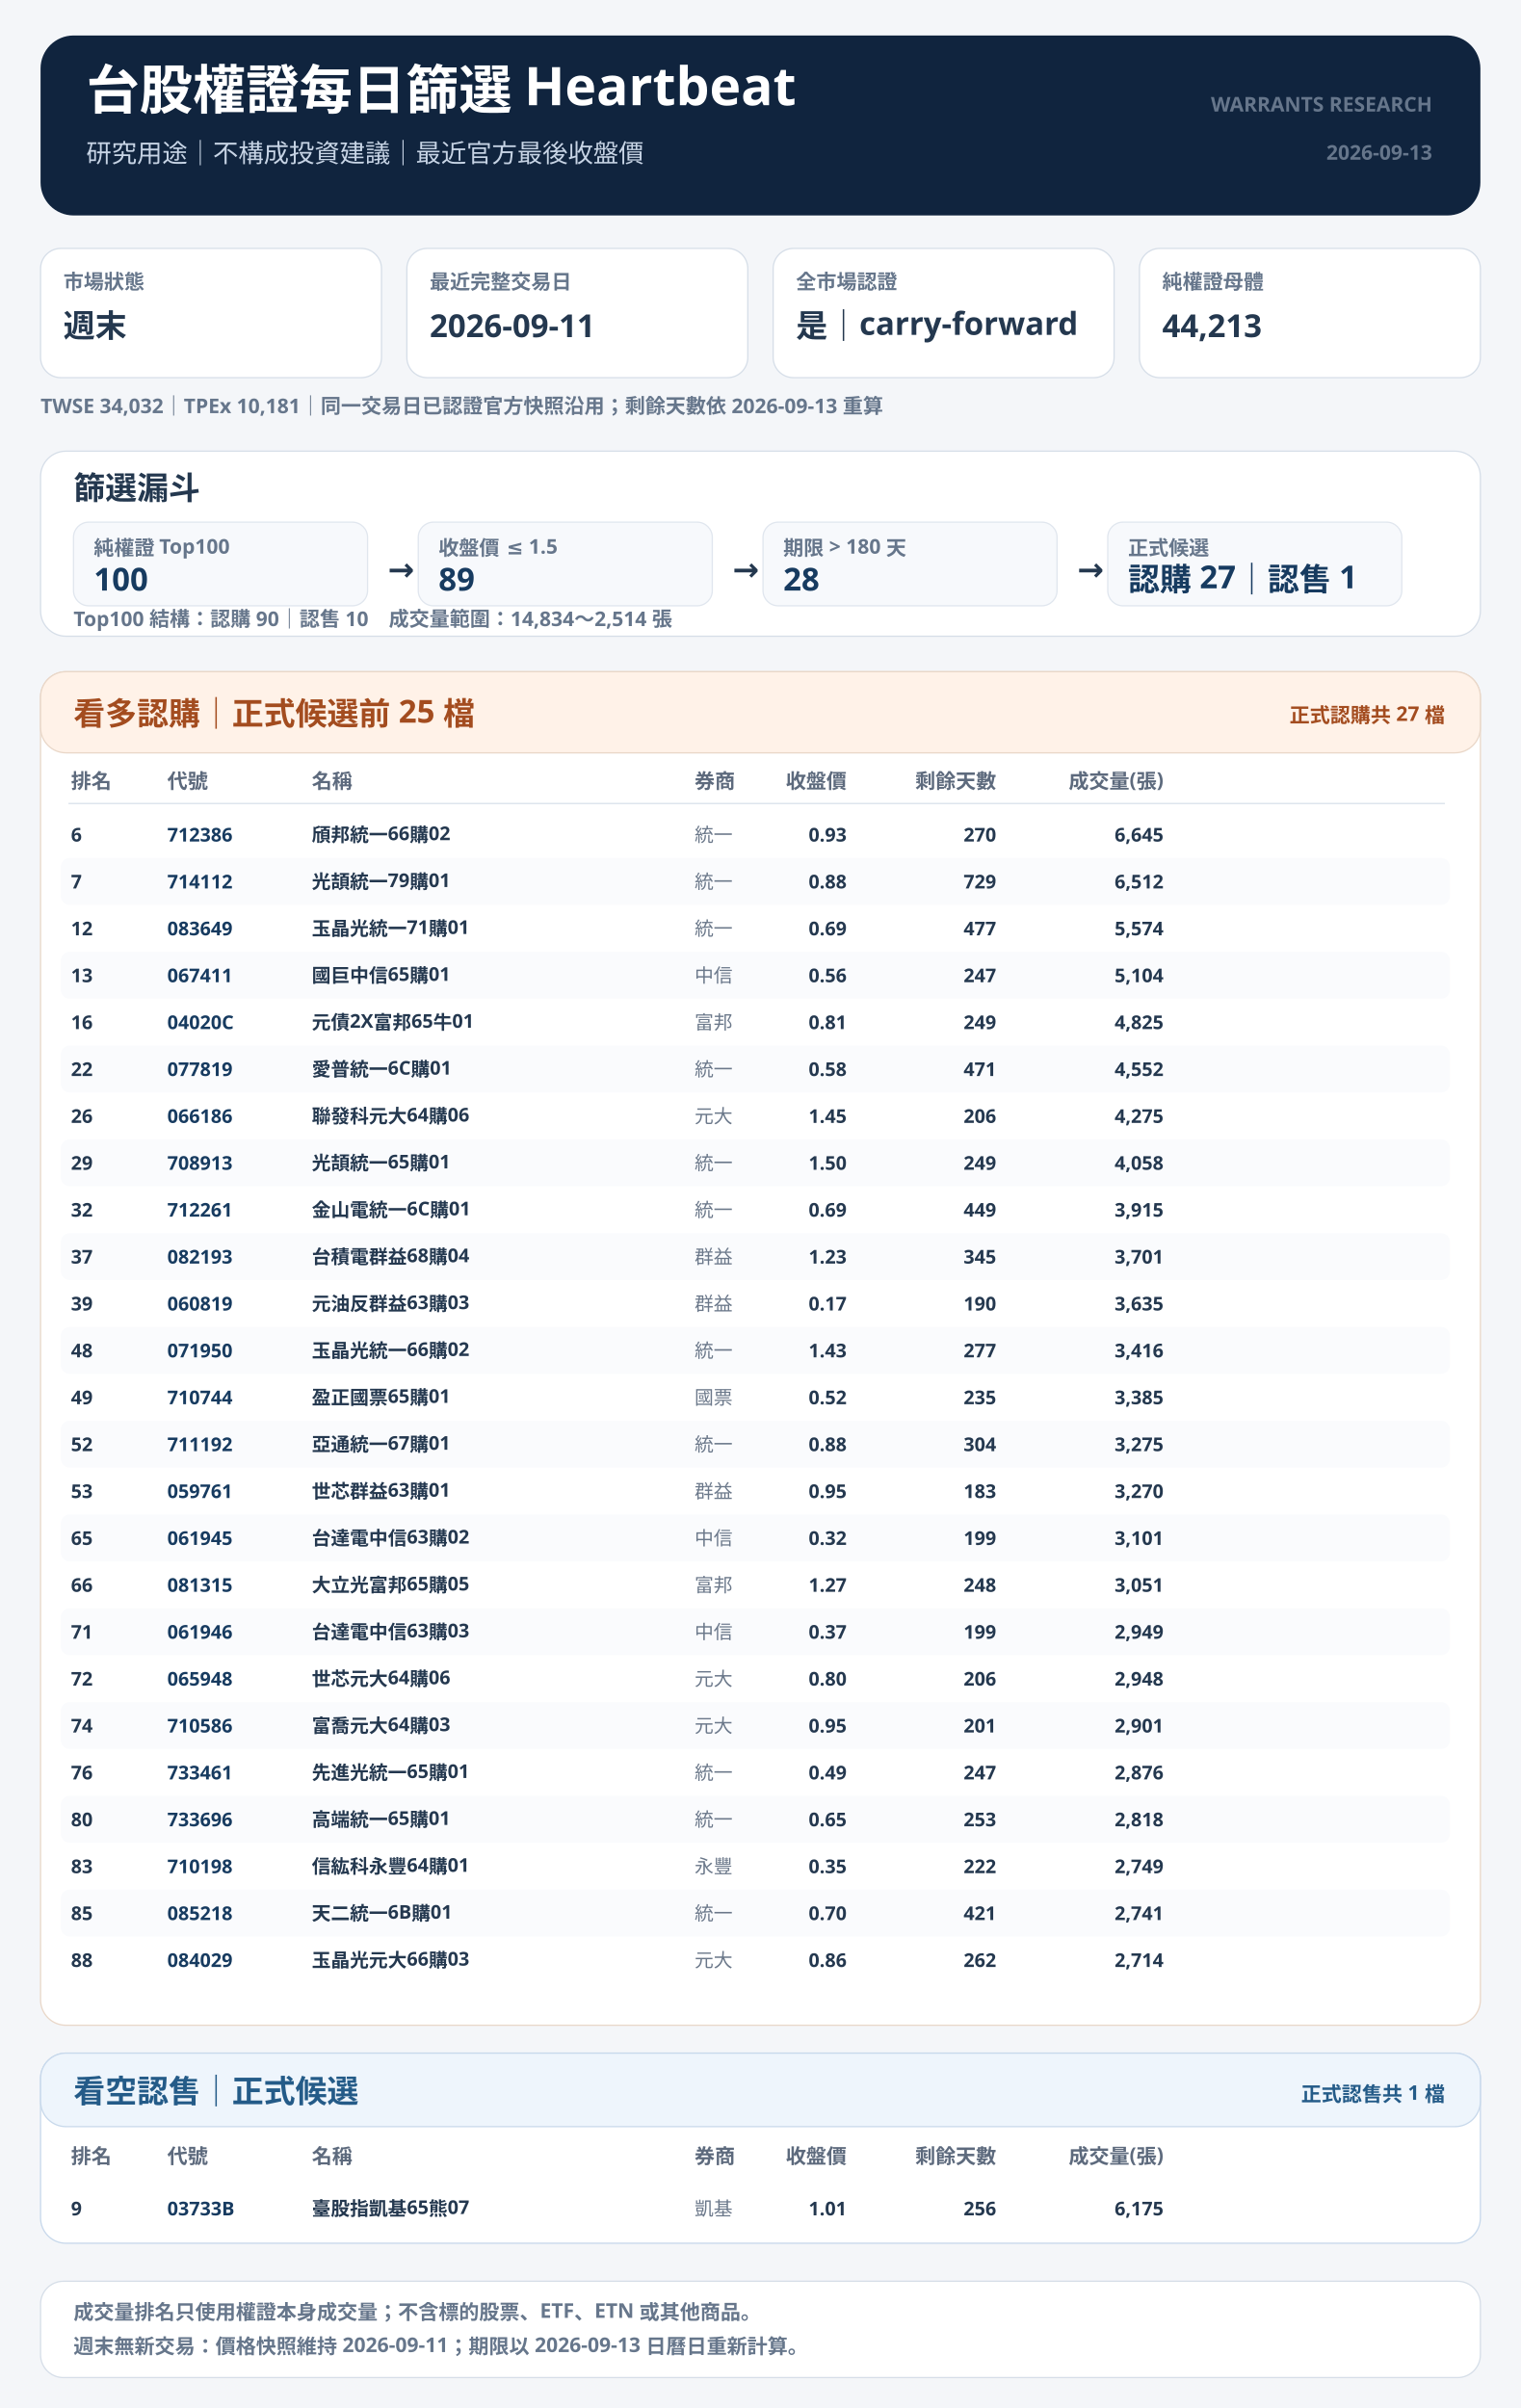
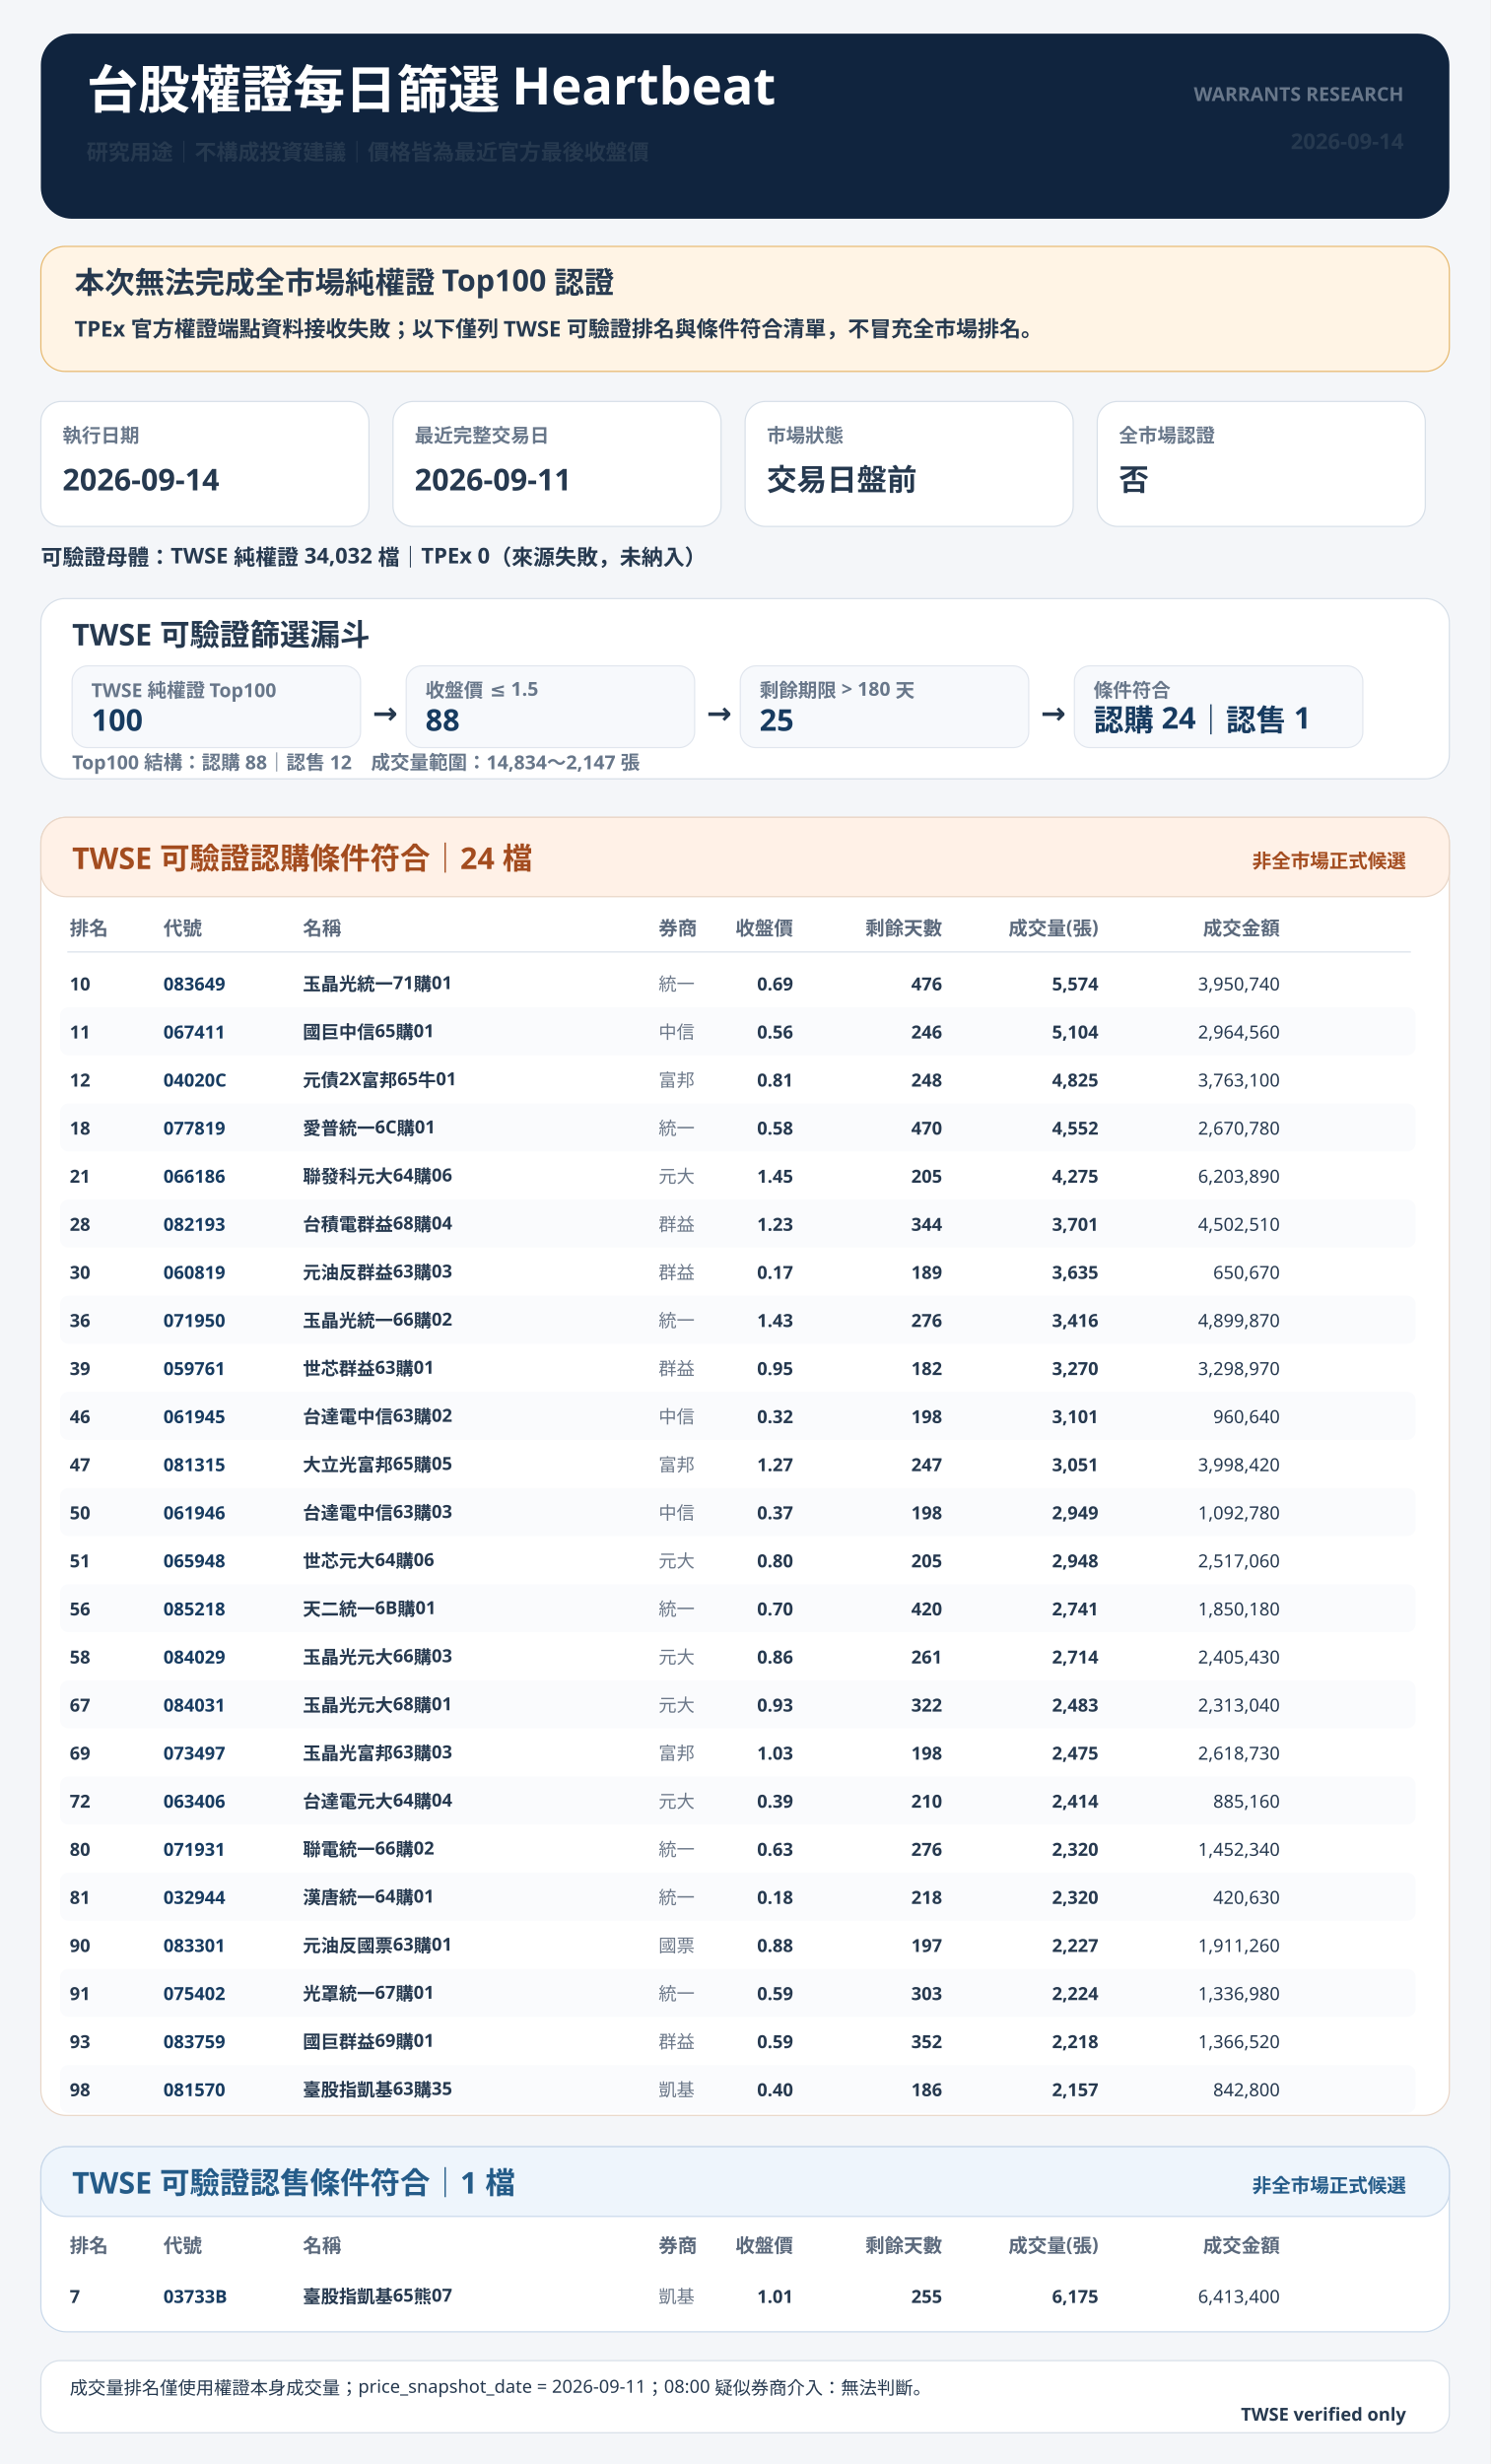
- <svg xmlns="http://www.w3.org/2000/svg" width="1200" height="1900" viewBox="0 0 1200 1900">
+ <svg xmlns="http://www.w3.org/2000/svg" width="1240" height="2050" viewBox="0 0 1240 2050">
  <style>
- text{font-family:"Noto Sans TC","Microsoft JhengHei","PingFang TC",sans-serif;fill:#24384f}
- .t{font-size:42px;font-weight:800;fill:white}.sub{font-size:20px;fill:#c7d4e5}
- .h{font-size:25px;font-weight:800}.l{font-size:16px;font-weight:700;fill:#66768b}
- .v{font-size:25px;font-weight:800}.th{font-size:16px;font-weight:700;fill:#5d6a7d}
- .r{font-size:15px}.b{font-weight:700}.mut{fill:#6b788a}.blue{fill:#173b60}.bull{fill:#a34c1f}.bear{fill:#245b88}
+ text{font-family:"Noto Sans TC","Microsoft JhengHei","PingFang TC",sans-serif;fill:#26394f}
+ .t{font-size:43px;font-weight:800;fill:#fff}.s{font-size:18px;font-weight:600}.h{font-size:25px;font-weight:800}
+ .l{font-size:16px;font-weight:700;fill:#68778a}.v{font-size:25px;font-weight:800}.th{font-size:16px;font-weight:700;fill:#5b697c}
+ .r{font-size:15px}.b{font-weight:700}.m{fill:#6c7889}.bl{fill:#173b60}.bu{fill:#a34c1f}.be{fill:#245b88}
</style>
-   <rect width="1200" height="1900" fill="#f4f6f9" />
-   <rect x="32" y="28" width="1136" height="142" rx="26" fill="#10243e" />
-   <text class="t" x="68" y="86">台股權證每日篩選 Heartbeat</text>
-   <text class="sub" x="68" y="128">研究用途｜不構成投資建議｜最近官方最後收盤價</text>
-   <text class="l" x="1130" y="88" text-anchor="end" fill="#90a8c6">WARRANTS RESEARCH</text>
-   <text class="l" x="1130" y="126" text-anchor="end" fill="white">2026-09-13</text>
-   <rect x="32" y="196" width="269" height="102" rx="16" fill="white" stroke="#d6dee8" />
-   <text class="l" x="50" y="228">市場狀態</text>
-   <text class="v" x="50" y="266" fill="#b45e1c">週末</text>
-   <rect x="321" y="196" width="269" height="102" rx="16" fill="white" stroke="#d6dee8" />
-   <text class="l" x="339" y="228">最近完整交易日</text>
-   <text class="v" x="339" y="266" fill="#10243e">2026-09-11</text>
-   <rect x="610" y="196" width="269" height="102" rx="16" fill="white" stroke="#d6dee8" />
-   <text class="l" x="628" y="228">全市場認證</text>
-   <text class="v" x="628" y="266" fill="#19704a">是｜carry-forward</text>
-   <rect x="899" y="196" width="269" height="102" rx="16" fill="white" stroke="#d6dee8" />
-   <text class="l" x="917" y="228">純權證母體</text>
-   <text class="v" x="917" y="266" fill="#10243e">44,213</text>
-   <text class="l" x="32" y="326">TWSE 34,032｜TPEx 10,181｜同一交易日已認證官方快照沿用；剩餘天數依 2026-09-13 重算</text>
-   <rect x="32" y="356" width="1136" height="146" rx="20" fill="white" stroke="#d6dee8" />
-   <text class="h" x="58" y="394">篩選漏斗</text>
-   <rect x="58" y="412" width="232" height="66" rx="12" fill="#f7f9fc" stroke="#e0e6ee" />
-   <text class="l" x="74" y="438">純權證 Top100</text>
-   <text class="h blue" x="74" y="466">100</text>
-   <text class="h" x="306" y="458" fill="#a2afbf">→</text>
-   <rect x="330" y="412" width="232" height="66" rx="12" fill="#f7f9fc" stroke="#e0e6ee" />
-   <text class="l" x="346" y="438">收盤價 ≤ 1.5</text>
-   <text class="h blue" x="346" y="466">89</text>
-   <text class="h" x="578" y="458" fill="#a2afbf">→</text>
-   <rect x="602" y="412" width="232" height="66" rx="12" fill="#f7f9fc" stroke="#e0e6ee" />
-   <text class="l" x="618" y="438">期限 &gt; 180 天</text>
-   <text class="h blue" x="618" y="466">28</text>
-   <text class="h" x="850" y="458" fill="#a2afbf">→</text>
-   <rect x="874" y="412" width="232" height="66" rx="12" fill="#f7f9fc" stroke="#e0e6ee" />
-   <text class="l" x="890" y="438">正式候選</text>
-   <text class="h blue" x="890" y="466">認購 27｜認售 1</text>
-   <text class="l" x="58" y="494">Top100 結構：認購 90｜認售 10　成交量範圍：14,834～2,514 張</text>
-   <rect x="32" y="530" width="1136" height="1068" rx="20" fill="white" stroke="#e9d7c8" />
-   <rect x="32" y="530" width="1136" height="64" rx="20" fill="#fff2e8" stroke="#e9d7c8" />
-   <text class="h bull" x="58" y="572">看多認購｜正式候選前 25 檔</text>
-   <text class="l bull" x="1140" y="570" text-anchor="end">正式認購共 27 檔</text>
-   <text class="th" x="56" y="622">排名</text>
-   <text class="th" x="132" y="622">代號</text>
-   <text class="th" x="246" y="622">名稱</text>
-   <text class="th" x="548" y="622">券商</text>
-   <text class="th" x="668" y="622" text-anchor="end">收盤價</text>
-   <text class="th" x="786" y="622" text-anchor="end">剩餘天數</text>
-   <text class="th" x="918" y="622" text-anchor="end">成交量(張)</text>
-   <line x1="54" y1="634" x2="1140" y2="634" stroke="#d9e1ea" />
-   <text class="r b" x="56" y="664">6</text>
-   <text class="r b blue" x="132" y="664">712386</text>
-   <text class="r b" x="246" y="664">頎邦統一66購02</text>
-   <text class="r mut" x="548" y="664">統一</text>
-   <text class="r b" x="668" y="664" text-anchor="end">0.93</text>
-   <text class="r b" x="786" y="664" text-anchor="end">270</text>
-   <text class="r b" x="918" y="664" text-anchor="end">6,645</text>
-   <rect x="48" y="677" width="1096" height="37" rx="7" fill="#fafbfd" />
-   <text class="r b" x="56" y="701">7</text>
-   <text class="r b blue" x="132" y="701">714112</text>
-   <text class="r b" x="246" y="701">光頡統一79購01</text>
-   <text class="r mut" x="548" y="701">統一</text>
-   <text class="r b" x="668" y="701" text-anchor="end">0.88</text>
-   <text class="r b" x="786" y="701" text-anchor="end">729</text>
-   <text class="r b" x="918" y="701" text-anchor="end">6,512</text>
-   <text class="r b" x="56" y="738">12</text>
-   <text class="r b blue" x="132" y="738">083649</text>
-   <text class="r b" x="246" y="738">玉晶光統一71購01</text>
-   <text class="r mut" x="548" y="738">統一</text>
-   <text class="r b" x="668" y="738" text-anchor="end">0.69</text>
-   <text class="r b" x="786" y="738" text-anchor="end">477</text>
-   <text class="r b" x="918" y="738" text-anchor="end">5,574</text>
-   <rect x="48" y="751" width="1096" height="37" rx="7" fill="#fafbfd" />
-   <text class="r b" x="56" y="775">13</text>
-   <text class="r b blue" x="132" y="775">067411</text>
-   <text class="r b" x="246" y="775">國巨中信65購01</text>
-   <text class="r mut" x="548" y="775">中信</text>
-   <text class="r b" x="668" y="775" text-anchor="end">0.56</text>
-   <text class="r b" x="786" y="775" text-anchor="end">247</text>
-   <text class="r b" x="918" y="775" text-anchor="end">5,104</text>
-   <text class="r b" x="56" y="812">16</text>
-   <text class="r b blue" x="132" y="812">04020C</text>
-   <text class="r b" x="246" y="812">元債2X富邦65牛01</text>
-   <text class="r mut" x="548" y="812">富邦</text>
-   <text class="r b" x="668" y="812" text-anchor="end">0.81</text>
-   <text class="r b" x="786" y="812" text-anchor="end">249</text>
-   <text class="r b" x="918" y="812" text-anchor="end">4,825</text>
-   <rect x="48" y="825" width="1096" height="37" rx="7" fill="#fafbfd" />
-   <text class="r b" x="56" y="849">22</text>
-   <text class="r b blue" x="132" y="849">077819</text>
-   <text class="r b" x="246" y="849">愛普統一6C購01</text>
-   <text class="r mut" x="548" y="849">統一</text>
-   <text class="r b" x="668" y="849" text-anchor="end">0.58</text>
-   <text class="r b" x="786" y="849" text-anchor="end">471</text>
-   <text class="r b" x="918" y="849" text-anchor="end">4,552</text>
-   <text class="r b" x="56" y="886">26</text>
-   <text class="r b blue" x="132" y="886">066186</text>
-   <text class="r b" x="246" y="886">聯發科元大64購06</text>
-   <text class="r mut" x="548" y="886">元大</text>
-   <text class="r b" x="668" y="886" text-anchor="end">1.45</text>
-   <text class="r b" x="786" y="886" text-anchor="end">206</text>
-   <text class="r b" x="918" y="886" text-anchor="end">4,275</text>
-   <rect x="48" y="899" width="1096" height="37" rx="7" fill="#fafbfd" />
-   <text class="r b" x="56" y="923">29</text>
-   <text class="r b blue" x="132" y="923">708913</text>
-   <text class="r b" x="246" y="923">光頡統一65購01</text>
-   <text class="r mut" x="548" y="923">統一</text>
-   <text class="r b" x="668" y="923" text-anchor="end">1.50</text>
-   <text class="r b" x="786" y="923" text-anchor="end">249</text>
-   <text class="r b" x="918" y="923" text-anchor="end">4,058</text>
-   <text class="r b" x="56" y="960">32</text>
-   <text class="r b blue" x="132" y="960">712261</text>
-   <text class="r b" x="246" y="960">金山電統一6C購01</text>
-   <text class="r mut" x="548" y="960">統一</text>
-   <text class="r b" x="668" y="960" text-anchor="end">0.69</text>
-   <text class="r b" x="786" y="960" text-anchor="end">449</text>
-   <text class="r b" x="918" y="960" text-anchor="end">3,915</text>
-   <rect x="48" y="973" width="1096" height="37" rx="7" fill="#fafbfd" />
-   <text class="r b" x="56" y="997">37</text>
-   <text class="r b blue" x="132" y="997">082193</text>
-   <text class="r b" x="246" y="997">台積電群益68購04</text>
-   <text class="r mut" x="548" y="997">群益</text>
-   <text class="r b" x="668" y="997" text-anchor="end">1.23</text>
-   <text class="r b" x="786" y="997" text-anchor="end">345</text>
-   <text class="r b" x="918" y="997" text-anchor="end">3,701</text>
-   <text class="r b" x="56" y="1034">39</text>
-   <text class="r b blue" x="132" y="1034">060819</text>
-   <text class="r b" x="246" y="1034">元油反群益63購03</text>
-   <text class="r mut" x="548" y="1034">群益</text>
-   <text class="r b" x="668" y="1034" text-anchor="end">0.17</text>
-   <text class="r b" x="786" y="1034" text-anchor="end">190</text>
-   <text class="r b" x="918" y="1034" text-anchor="end">3,635</text>
-   <rect x="48" y="1047" width="1096" height="37" rx="7" fill="#fafbfd" />
-   <text class="r b" x="56" y="1071">48</text>
-   <text class="r b blue" x="132" y="1071">071950</text>
-   <text class="r b" x="246" y="1071">玉晶光統一66購02</text>
-   <text class="r mut" x="548" y="1071">統一</text>
-   <text class="r b" x="668" y="1071" text-anchor="end">1.43</text>
-   <text class="r b" x="786" y="1071" text-anchor="end">277</text>
-   <text class="r b" x="918" y="1071" text-anchor="end">3,416</text>
-   <text class="r b" x="56" y="1108">49</text>
-   <text class="r b blue" x="132" y="1108">710744</text>
-   <text class="r b" x="246" y="1108">盈正國票65購01</text>
-   <text class="r mut" x="548" y="1108">國票</text>
-   <text class="r b" x="668" y="1108" text-anchor="end">0.52</text>
-   <text class="r b" x="786" y="1108" text-anchor="end">235</text>
-   <text class="r b" x="918" y="1108" text-anchor="end">3,385</text>
-   <rect x="48" y="1121" width="1096" height="37" rx="7" fill="#fafbfd" />
-   <text class="r b" x="56" y="1145">52</text>
-   <text class="r b blue" x="132" y="1145">711192</text>
-   <text class="r b" x="246" y="1145">亞通統一67購01</text>
-   <text class="r mut" x="548" y="1145">統一</text>
-   <text class="r b" x="668" y="1145" text-anchor="end">0.88</text>
-   <text class="r b" x="786" y="1145" text-anchor="end">304</text>
-   <text class="r b" x="918" y="1145" text-anchor="end">3,275</text>
-   <text class="r b" x="56" y="1182">53</text>
-   <text class="r b blue" x="132" y="1182">059761</text>
-   <text class="r b" x="246" y="1182">世芯群益63購01</text>
-   <text class="r mut" x="548" y="1182">群益</text>
-   <text class="r b" x="668" y="1182" text-anchor="end">0.95</text>
-   <text class="r b" x="786" y="1182" text-anchor="end">183</text>
-   <text class="r b" x="918" y="1182" text-anchor="end">3,270</text>
-   <rect x="48" y="1195" width="1096" height="37" rx="7" fill="#fafbfd" />
-   <text class="r b" x="56" y="1219">65</text>
-   <text class="r b blue" x="132" y="1219">061945</text>
-   <text class="r b" x="246" y="1219">台達電中信63購02</text>
-   <text class="r mut" x="548" y="1219">中信</text>
-   <text class="r b" x="668" y="1219" text-anchor="end">0.32</text>
-   <text class="r b" x="786" y="1219" text-anchor="end">199</text>
-   <text class="r b" x="918" y="1219" text-anchor="end">3,101</text>
-   <text class="r b" x="56" y="1256">66</text>
-   <text class="r b blue" x="132" y="1256">081315</text>
-   <text class="r b" x="246" y="1256">大立光富邦65購05</text>
-   <text class="r mut" x="548" y="1256">富邦</text>
-   <text class="r b" x="668" y="1256" text-anchor="end">1.27</text>
-   <text class="r b" x="786" y="1256" text-anchor="end">248</text>
-   <text class="r b" x="918" y="1256" text-anchor="end">3,051</text>
-   <rect x="48" y="1269" width="1096" height="37" rx="7" fill="#fafbfd" />
-   <text class="r b" x="56" y="1293">71</text>
-   <text class="r b blue" x="132" y="1293">061946</text>
-   <text class="r b" x="246" y="1293">台達電中信63購03</text>
-   <text class="r mut" x="548" y="1293">中信</text>
-   <text class="r b" x="668" y="1293" text-anchor="end">0.37</text>
-   <text class="r b" x="786" y="1293" text-anchor="end">199</text>
-   <text class="r b" x="918" y="1293" text-anchor="end">2,949</text>
-   <text class="r b" x="56" y="1330">72</text>
-   <text class="r b blue" x="132" y="1330">065948</text>
-   <text class="r b" x="246" y="1330">世芯元大64購06</text>
-   <text class="r mut" x="548" y="1330">元大</text>
-   <text class="r b" x="668" y="1330" text-anchor="end">0.80</text>
-   <text class="r b" x="786" y="1330" text-anchor="end">206</text>
-   <text class="r b" x="918" y="1330" text-anchor="end">2,948</text>
-   <rect x="48" y="1343" width="1096" height="37" rx="7" fill="#fafbfd" />
-   <text class="r b" x="56" y="1367">74</text>
-   <text class="r b blue" x="132" y="1367">710586</text>
-   <text class="r b" x="246" y="1367">富喬元大64購03</text>
-   <text class="r mut" x="548" y="1367">元大</text>
-   <text class="r b" x="668" y="1367" text-anchor="end">0.95</text>
-   <text class="r b" x="786" y="1367" text-anchor="end">201</text>
-   <text class="r b" x="918" y="1367" text-anchor="end">2,901</text>
-   <text class="r b" x="56" y="1404">76</text>
-   <text class="r b blue" x="132" y="1404">733461</text>
-   <text class="r b" x="246" y="1404">先進光統一65購01</text>
-   <text class="r mut" x="548" y="1404">統一</text>
-   <text class="r b" x="668" y="1404" text-anchor="end">0.49</text>
-   <text class="r b" x="786" y="1404" text-anchor="end">247</text>
-   <text class="r b" x="918" y="1404" text-anchor="end">2,876</text>
-   <rect x="48" y="1417" width="1096" height="37" rx="7" fill="#fafbfd" />
-   <text class="r b" x="56" y="1441">80</text>
-   <text class="r b blue" x="132" y="1441">733696</text>
-   <text class="r b" x="246" y="1441">高端統一65購01</text>
-   <text class="r mut" x="548" y="1441">統一</text>
-   <text class="r b" x="668" y="1441" text-anchor="end">0.65</text>
-   <text class="r b" x="786" y="1441" text-anchor="end">253</text>
-   <text class="r b" x="918" y="1441" text-anchor="end">2,818</text>
-   <text class="r b" x="56" y="1478">83</text>
-   <text class="r b blue" x="132" y="1478">710198</text>
-   <text class="r b" x="246" y="1478">信紘科永豐64購01</text>
-   <text class="r mut" x="548" y="1478">永豐</text>
-   <text class="r b" x="668" y="1478" text-anchor="end">0.35</text>
-   <text class="r b" x="786" y="1478" text-anchor="end">222</text>
-   <text class="r b" x="918" y="1478" text-anchor="end">2,749</text>
-   <rect x="48" y="1491" width="1096" height="37" rx="7" fill="#fafbfd" />
-   <text class="r b" x="56" y="1515">85</text>
-   <text class="r b blue" x="132" y="1515">085218</text>
-   <text class="r b" x="246" y="1515">天二統一6B購01</text>
-   <text class="r mut" x="548" y="1515">統一</text>
-   <text class="r b" x="668" y="1515" text-anchor="end">0.70</text>
-   <text class="r b" x="786" y="1515" text-anchor="end">421</text>
-   <text class="r b" x="918" y="1515" text-anchor="end">2,741</text>
-   <text class="r b" x="56" y="1552">88</text>
-   <text class="r b blue" x="132" y="1552">084029</text>
-   <text class="r b" x="246" y="1552">玉晶光元大66購03</text>
-   <text class="r mut" x="548" y="1552">元大</text>
-   <text class="r b" x="668" y="1552" text-anchor="end">0.86</text>
-   <text class="r b" x="786" y="1552" text-anchor="end">262</text>
-   <text class="r b" x="918" y="1552" text-anchor="end">2,714</text>
-   <rect x="32" y="1620" width="1136" height="150" rx="20" fill="white" stroke="#c7d8eb" />
-   <rect x="32" y="1620" width="1136" height="58" rx="20" fill="#eef5fc" stroke="#c7d8eb" />
-   <text class="h bear" x="58" y="1659">看空認售｜正式候選</text>
-   <text class="l bear" x="1140" y="1658" text-anchor="end">正式認售共 1 檔</text>
-   <text class="th" x="56" y="1707">排名</text>
-   <text class="th" x="132" y="1707">代號</text>
-   <text class="th" x="246" y="1707">名稱</text>
-   <text class="th" x="548" y="1707">券商</text>
-   <text class="th" x="668" y="1707" text-anchor="end">收盤價</text>
-   <text class="th" x="786" y="1707" text-anchor="end">剩餘天數</text>
-   <text class="th" x="918" y="1707" text-anchor="end">成交量(張)</text>
-   <text class="r b" x="56" y="1748">9</text>
-   <text class="r b blue" x="132" y="1748">03733B</text>
-   <text class="r b" x="246" y="1748">臺股指凱基65熊07</text>
-   <text class="r mut" x="548" y="1748">凱基</text>
-   <text class="r b" x="668" y="1748" text-anchor="end">1.01</text>
-   <text class="r b" x="786" y="1748" text-anchor="end">256</text>
-   <text class="r b" x="918" y="1748" text-anchor="end">6,175</text>
-   <rect x="32" y="1800" width="1136" height="76" rx="18" fill="white" stroke="#d6dee8" />
-   <text class="l" x="58" y="1830">成交量排名只使用權證本身成交量；不含標的股票、ETF、ETN 或其他商品。</text>
-   <text class="l" x="58" y="1857">週末無新交易：價格快照維持 2026-09-11；期限以 2026-09-13 日曆日重新計算。</text>
+   <rect width="1240" height="2050" fill="#f4f6f9" />
+   <rect x="34" y="28" width="1172" height="154" rx="26" fill="#10243e" />
+   <text class="t" x="72" y="90">台股權證每日篩選 Heartbeat</text>
+   <text class="s" x="72" y="133" fill="#c9d5e5">研究用途｜不構成投資建議｜價格皆為最近官方最後收盤價</text>
+   <text class="l" x="1168" y="84" text-anchor="end" fill="#8fa7c4">WARRANTS RESEARCH</text>
+   <text class="s" x="1168" y="124" text-anchor="end" fill="#fff">2026-09-14</text>
+   <rect x="34" y="205" width="1172" height="104" rx="20" fill="#fff4e5" stroke="#e7b96f" />
+   <text class="h" x="62" y="244" fill="#8f4e08">本次無法完成全市場純權證 Top100 認證</text>
+   <text class="s" x="62" y="280" fill="#80551d">TPEx 官方權證端點資料接收失敗；以下僅列 TWSE 可驗證排名與條件符合清單，不冒充全市場排名。</text>
+   <rect x="34" y="334" width="273" height="104" rx="17" fill="#fff" stroke="#d7dfe8" />
+   <text class="l" x="52" y="368">執行日期</text>
+   <text class="v" x="52" y="408" fill="#10243e">2026-09-14</text>
+   <rect x="327" y="334" width="273" height="104" rx="17" fill="#fff" stroke="#d7dfe8" />
+   <text class="l" x="345" y="368">最近完整交易日</text>
+   <text class="v" x="345" y="408" fill="#10243e">2026-09-11</text>
+   <rect x="620" y="334" width="273" height="104" rx="17" fill="#fff" stroke="#d7dfe8" />
+   <text class="l" x="638" y="368">市場狀態</text>
+   <text class="v" x="638" y="408" fill="#b45e1c">交易日盤前</text>
+   <rect x="913" y="334" width="273" height="104" rx="17" fill="#fff" stroke="#d7dfe8" />
+   <text class="l" x="931" y="368">全市場認證</text>
+   <text class="v" x="931" y="408" fill="#a43535">否</text>
+   <text class="s" x="34" y="470" fill="#53647a">可驗證母體：TWSE 純權證 34,032 檔｜TPEx 0（來源失敗，未納入）</text>
+   <rect x="34" y="498" width="1172" height="150" rx="20" fill="#fff" stroke="#d7dfe8" />
+   <text class="h" x="60" y="537">TWSE 可驗證篩選漏斗</text>
+   <rect x="60" y="554" width="240" height="68" rx="13" fill="#f7f9fc" stroke="#e1e6ee" />
+   <text class="l" x="76" y="580">TWSE 純權證 Top100</text>
+   <text class="h bl" x="76" y="608">100</text>
+   <text class="h" x="310" y="602" fill="#9aa8ba">→</text>
+   <rect x="338" y="554" width="240" height="68" rx="13" fill="#f7f9fc" stroke="#e1e6ee" />
+   <text class="l" x="354" y="580">收盤價 ≤ 1.5</text>
+   <text class="h bl" x="354" y="608">88</text>
+   <text class="h" x="588" y="602" fill="#9aa8ba">→</text>
+   <rect x="616" y="554" width="240" height="68" rx="13" fill="#f7f9fc" stroke="#e1e6ee" />
+   <text class="l" x="632" y="580">剩餘期限 &gt; 180 天</text>
+   <text class="h bl" x="632" y="608">25</text>
+   <text class="h" x="866" y="602" fill="#9aa8ba">→</text>
+   <rect x="894" y="554" width="240" height="68" rx="13" fill="#f7f9fc" stroke="#e1e6ee" />
+   <text class="l" x="910" y="580">條件符合</text>
+   <text class="h bl" x="910" y="608">認購 24｜認售 1</text>
+   <text class="l" x="60" y="640">Top100 結構：認購 88｜認售 12　成交量範圍：14,834～2,147 張</text>
+   <rect x="34" y="680" width="1172" height="1080" rx="21" fill="#fff" stroke="#e9d6c7" />
+   <rect x="34" y="680" width="1172" height="66" rx="21" fill="#fff1e7" stroke="#e9d6c7" />
+   <text class="h bu" x="60" y="723">TWSE 可驗證認購條件符合｜24 檔</text>
+   <text class="l bu" x="1170" y="722" text-anchor="end">非全市場正式候選</text>
+   <text class="th" x="58" y="778">排名</text>
+   <text class="th" x="136" y="778">代號</text>
+   <text class="th" x="252" y="778">名稱</text>
+   <text class="th" x="548" y="778">券商</text>
+   <text class="th" x="660" y="778" text-anchor="end">收盤價</text>
+   <text class="th" x="784" y="778" text-anchor="end">剩餘天數</text>
+   <text class="th" x="914" y="778" text-anchor="end">成交量(張)</text>
+   <text class="th" x="1065" y="778" text-anchor="end">成交金額</text>
+   <line x1="56" y1="792" x2="1174" y2="792" stroke="#d9e1ea" />
+   <text class="r b" x="58" y="824">10</text>
+   <text class="r b bl" x="136" y="824">083649</text>
+   <text class="r b" x="252" y="824">玉晶光統一71購01</text>
+   <text class="r m" x="548" y="824">統一</text>
+   <text class="r b" x="660" y="824" text-anchor="end">0.69</text>
+   <text class="r b" x="784" y="824" text-anchor="end">476</text>
+   <text class="r b" x="914" y="824" text-anchor="end">5,574</text>
+   <text class="r" x="1065" y="824" text-anchor="end">3,950,740</text>
+   <rect x="50" y="838" width="1128" height="40" rx="7" fill="#fafbfd" />
+   <text class="r b" x="58" y="864">11</text>
+   <text class="r b bl" x="136" y="864">067411</text>
+   <text class="r b" x="252" y="864">國巨中信65購01</text>
+   <text class="r m" x="548" y="864">中信</text>
+   <text class="r b" x="660" y="864" text-anchor="end">0.56</text>
+   <text class="r b" x="784" y="864" text-anchor="end">246</text>
+   <text class="r b" x="914" y="864" text-anchor="end">5,104</text>
+   <text class="r" x="1065" y="864" text-anchor="end">2,964,560</text>
+   <text class="r b" x="58" y="904">12</text>
+   <text class="r b bl" x="136" y="904">04020C</text>
+   <text class="r b" x="252" y="904">元債2X富邦65牛01</text>
+   <text class="r m" x="548" y="904">富邦</text>
+   <text class="r b" x="660" y="904" text-anchor="end">0.81</text>
+   <text class="r b" x="784" y="904" text-anchor="end">248</text>
+   <text class="r b" x="914" y="904" text-anchor="end">4,825</text>
+   <text class="r" x="1065" y="904" text-anchor="end">3,763,100</text>
+   <rect x="50" y="918" width="1128" height="40" rx="7" fill="#fafbfd" />
+   <text class="r b" x="58" y="944">18</text>
+   <text class="r b bl" x="136" y="944">077819</text>
+   <text class="r b" x="252" y="944">愛普統一6C購01</text>
+   <text class="r m" x="548" y="944">統一</text>
+   <text class="r b" x="660" y="944" text-anchor="end">0.58</text>
+   <text class="r b" x="784" y="944" text-anchor="end">470</text>
+   <text class="r b" x="914" y="944" text-anchor="end">4,552</text>
+   <text class="r" x="1065" y="944" text-anchor="end">2,670,780</text>
+   <text class="r b" x="58" y="984">21</text>
+   <text class="r b bl" x="136" y="984">066186</text>
+   <text class="r b" x="252" y="984">聯發科元大64購06</text>
+   <text class="r m" x="548" y="984">元大</text>
+   <text class="r b" x="660" y="984" text-anchor="end">1.45</text>
+   <text class="r b" x="784" y="984" text-anchor="end">205</text>
+   <text class="r b" x="914" y="984" text-anchor="end">4,275</text>
+   <text class="r" x="1065" y="984" text-anchor="end">6,203,890</text>
+   <rect x="50" y="998" width="1128" height="40" rx="7" fill="#fafbfd" />
+   <text class="r b" x="58" y="1024">28</text>
+   <text class="r b bl" x="136" y="1024">082193</text>
+   <text class="r b" x="252" y="1024">台積電群益68購04</text>
+   <text class="r m" x="548" y="1024">群益</text>
+   <text class="r b" x="660" y="1024" text-anchor="end">1.23</text>
+   <text class="r b" x="784" y="1024" text-anchor="end">344</text>
+   <text class="r b" x="914" y="1024" text-anchor="end">3,701</text>
+   <text class="r" x="1065" y="1024" text-anchor="end">4,502,510</text>
+   <text class="r b" x="58" y="1064">30</text>
+   <text class="r b bl" x="136" y="1064">060819</text>
+   <text class="r b" x="252" y="1064">元油反群益63購03</text>
+   <text class="r m" x="548" y="1064">群益</text>
+   <text class="r b" x="660" y="1064" text-anchor="end">0.17</text>
+   <text class="r b" x="784" y="1064" text-anchor="end">189</text>
+   <text class="r b" x="914" y="1064" text-anchor="end">3,635</text>
+   <text class="r" x="1065" y="1064" text-anchor="end">650,670</text>
+   <rect x="50" y="1078" width="1128" height="40" rx="7" fill="#fafbfd" />
+   <text class="r b" x="58" y="1104">36</text>
+   <text class="r b bl" x="136" y="1104">071950</text>
+   <text class="r b" x="252" y="1104">玉晶光統一66購02</text>
+   <text class="r m" x="548" y="1104">統一</text>
+   <text class="r b" x="660" y="1104" text-anchor="end">1.43</text>
+   <text class="r b" x="784" y="1104" text-anchor="end">276</text>
+   <text class="r b" x="914" y="1104" text-anchor="end">3,416</text>
+   <text class="r" x="1065" y="1104" text-anchor="end">4,899,870</text>
+   <text class="r b" x="58" y="1144">39</text>
+   <text class="r b bl" x="136" y="1144">059761</text>
+   <text class="r b" x="252" y="1144">世芯群益63購01</text>
+   <text class="r m" x="548" y="1144">群益</text>
+   <text class="r b" x="660" y="1144" text-anchor="end">0.95</text>
+   <text class="r b" x="784" y="1144" text-anchor="end">182</text>
+   <text class="r b" x="914" y="1144" text-anchor="end">3,270</text>
+   <text class="r" x="1065" y="1144" text-anchor="end">3,298,970</text>
+   <rect x="50" y="1158" width="1128" height="40" rx="7" fill="#fafbfd" />
+   <text class="r b" x="58" y="1184">46</text>
+   <text class="r b bl" x="136" y="1184">061945</text>
+   <text class="r b" x="252" y="1184">台達電中信63購02</text>
+   <text class="r m" x="548" y="1184">中信</text>
+   <text class="r b" x="660" y="1184" text-anchor="end">0.32</text>
+   <text class="r b" x="784" y="1184" text-anchor="end">198</text>
+   <text class="r b" x="914" y="1184" text-anchor="end">3,101</text>
+   <text class="r" x="1065" y="1184" text-anchor="end">960,640</text>
+   <text class="r b" x="58" y="1224">47</text>
+   <text class="r b bl" x="136" y="1224">081315</text>
+   <text class="r b" x="252" y="1224">大立光富邦65購05</text>
+   <text class="r m" x="548" y="1224">富邦</text>
+   <text class="r b" x="660" y="1224" text-anchor="end">1.27</text>
+   <text class="r b" x="784" y="1224" text-anchor="end">247</text>
+   <text class="r b" x="914" y="1224" text-anchor="end">3,051</text>
+   <text class="r" x="1065" y="1224" text-anchor="end">3,998,420</text>
+   <rect x="50" y="1238" width="1128" height="40" rx="7" fill="#fafbfd" />
+   <text class="r b" x="58" y="1264">50</text>
+   <text class="r b bl" x="136" y="1264">061946</text>
+   <text class="r b" x="252" y="1264">台達電中信63購03</text>
+   <text class="r m" x="548" y="1264">中信</text>
+   <text class="r b" x="660" y="1264" text-anchor="end">0.37</text>
+   <text class="r b" x="784" y="1264" text-anchor="end">198</text>
+   <text class="r b" x="914" y="1264" text-anchor="end">2,949</text>
+   <text class="r" x="1065" y="1264" text-anchor="end">1,092,780</text>
+   <text class="r b" x="58" y="1304">51</text>
+   <text class="r b bl" x="136" y="1304">065948</text>
+   <text class="r b" x="252" y="1304">世芯元大64購06</text>
+   <text class="r m" x="548" y="1304">元大</text>
+   <text class="r b" x="660" y="1304" text-anchor="end">0.80</text>
+   <text class="r b" x="784" y="1304" text-anchor="end">205</text>
+   <text class="r b" x="914" y="1304" text-anchor="end">2,948</text>
+   <text class="r" x="1065" y="1304" text-anchor="end">2,517,060</text>
+   <rect x="50" y="1318" width="1128" height="40" rx="7" fill="#fafbfd" />
+   <text class="r b" x="58" y="1344">56</text>
+   <text class="r b bl" x="136" y="1344">085218</text>
+   <text class="r b" x="252" y="1344">天二統一6B購01</text>
+   <text class="r m" x="548" y="1344">統一</text>
+   <text class="r b" x="660" y="1344" text-anchor="end">0.70</text>
+   <text class="r b" x="784" y="1344" text-anchor="end">420</text>
+   <text class="r b" x="914" y="1344" text-anchor="end">2,741</text>
+   <text class="r" x="1065" y="1344" text-anchor="end">1,850,180</text>
+   <text class="r b" x="58" y="1384">58</text>
+   <text class="r b bl" x="136" y="1384">084029</text>
+   <text class="r b" x="252" y="1384">玉晶光元大66購03</text>
+   <text class="r m" x="548" y="1384">元大</text>
+   <text class="r b" x="660" y="1384" text-anchor="end">0.86</text>
+   <text class="r b" x="784" y="1384" text-anchor="end">261</text>
+   <text class="r b" x="914" y="1384" text-anchor="end">2,714</text>
+   <text class="r" x="1065" y="1384" text-anchor="end">2,405,430</text>
+   <rect x="50" y="1398" width="1128" height="40" rx="7" fill="#fafbfd" />
+   <text class="r b" x="58" y="1424">67</text>
+   <text class="r b bl" x="136" y="1424">084031</text>
+   <text class="r b" x="252" y="1424">玉晶光元大68購01</text>
+   <text class="r m" x="548" y="1424">元大</text>
+   <text class="r b" x="660" y="1424" text-anchor="end">0.93</text>
+   <text class="r b" x="784" y="1424" text-anchor="end">322</text>
+   <text class="r b" x="914" y="1424" text-anchor="end">2,483</text>
+   <text class="r" x="1065" y="1424" text-anchor="end">2,313,040</text>
+   <text class="r b" x="58" y="1464">69</text>
+   <text class="r b bl" x="136" y="1464">073497</text>
+   <text class="r b" x="252" y="1464">玉晶光富邦63購03</text>
+   <text class="r m" x="548" y="1464">富邦</text>
+   <text class="r b" x="660" y="1464" text-anchor="end">1.03</text>
+   <text class="r b" x="784" y="1464" text-anchor="end">198</text>
+   <text class="r b" x="914" y="1464" text-anchor="end">2,475</text>
+   <text class="r" x="1065" y="1464" text-anchor="end">2,618,730</text>
+   <rect x="50" y="1478" width="1128" height="40" rx="7" fill="#fafbfd" />
+   <text class="r b" x="58" y="1504">72</text>
+   <text class="r b bl" x="136" y="1504">063406</text>
+   <text class="r b" x="252" y="1504">台達電元大64購04</text>
+   <text class="r m" x="548" y="1504">元大</text>
+   <text class="r b" x="660" y="1504" text-anchor="end">0.39</text>
+   <text class="r b" x="784" y="1504" text-anchor="end">210</text>
+   <text class="r b" x="914" y="1504" text-anchor="end">2,414</text>
+   <text class="r" x="1065" y="1504" text-anchor="end">885,160</text>
+   <text class="r b" x="58" y="1544">80</text>
+   <text class="r b bl" x="136" y="1544">071931</text>
+   <text class="r b" x="252" y="1544">聯電統一66購02</text>
+   <text class="r m" x="548" y="1544">統一</text>
+   <text class="r b" x="660" y="1544" text-anchor="end">0.63</text>
+   <text class="r b" x="784" y="1544" text-anchor="end">276</text>
+   <text class="r b" x="914" y="1544" text-anchor="end">2,320</text>
+   <text class="r" x="1065" y="1544" text-anchor="end">1,452,340</text>
+   <rect x="50" y="1558" width="1128" height="40" rx="7" fill="#fafbfd" />
+   <text class="r b" x="58" y="1584">81</text>
+   <text class="r b bl" x="136" y="1584">032944</text>
+   <text class="r b" x="252" y="1584">漢唐統一64購01</text>
+   <text class="r m" x="548" y="1584">統一</text>
+   <text class="r b" x="660" y="1584" text-anchor="end">0.18</text>
+   <text class="r b" x="784" y="1584" text-anchor="end">218</text>
+   <text class="r b" x="914" y="1584" text-anchor="end">2,320</text>
+   <text class="r" x="1065" y="1584" text-anchor="end">420,630</text>
+   <text class="r b" x="58" y="1624">90</text>
+   <text class="r b bl" x="136" y="1624">083301</text>
+   <text class="r b" x="252" y="1624">元油反國票63購01</text>
+   <text class="r m" x="548" y="1624">國票</text>
+   <text class="r b" x="660" y="1624" text-anchor="end">0.88</text>
+   <text class="r b" x="784" y="1624" text-anchor="end">197</text>
+   <text class="r b" x="914" y="1624" text-anchor="end">2,227</text>
+   <text class="r" x="1065" y="1624" text-anchor="end">1,911,260</text>
+   <rect x="50" y="1638" width="1128" height="40" rx="7" fill="#fafbfd" />
+   <text class="r b" x="58" y="1664">91</text>
+   <text class="r b bl" x="136" y="1664">075402</text>
+   <text class="r b" x="252" y="1664">光罩統一67購01</text>
+   <text class="r m" x="548" y="1664">統一</text>
+   <text class="r b" x="660" y="1664" text-anchor="end">0.59</text>
+   <text class="r b" x="784" y="1664" text-anchor="end">303</text>
+   <text class="r b" x="914" y="1664" text-anchor="end">2,224</text>
+   <text class="r" x="1065" y="1664" text-anchor="end">1,336,980</text>
+   <text class="r b" x="58" y="1704">93</text>
+   <text class="r b bl" x="136" y="1704">083759</text>
+   <text class="r b" x="252" y="1704">國巨群益69購01</text>
+   <text class="r m" x="548" y="1704">群益</text>
+   <text class="r b" x="660" y="1704" text-anchor="end">0.59</text>
+   <text class="r b" x="784" y="1704" text-anchor="end">352</text>
+   <text class="r b" x="914" y="1704" text-anchor="end">2,218</text>
+   <text class="r" x="1065" y="1704" text-anchor="end">1,366,520</text>
+   <rect x="50" y="1718" width="1128" height="40" rx="7" fill="#fafbfd" />
+   <text class="r b" x="58" y="1744">98</text>
+   <text class="r b bl" x="136" y="1744">081570</text>
+   <text class="r b" x="252" y="1744">臺股指凱基63購35</text>
+   <text class="r m" x="548" y="1744">凱基</text>
+   <text class="r b" x="660" y="1744" text-anchor="end">0.40</text>
+   <text class="r b" x="784" y="1744" text-anchor="end">186</text>
+   <text class="r b" x="914" y="1744" text-anchor="end">2,157</text>
+   <text class="r" x="1065" y="1744" text-anchor="end">842,800</text>
+   <rect x="34" y="1786" width="1172" height="154" rx="21" fill="#fff" stroke="#c8d8ea" />
+   <rect x="34" y="1786" width="1172" height="58" rx="21" fill="#eef5fc" stroke="#c8d8ea" />
+   <text class="h be" x="60" y="1825">TWSE 可驗證認售條件符合｜1 檔</text>
+   <text class="l be" x="1170" y="1824" text-anchor="end">非全市場正式候選</text>
+   <text class="th" x="58" y="1874">排名</text>
+   <text class="th" x="136" y="1874">代號</text>
+   <text class="th" x="252" y="1874">名稱</text>
+   <text class="th" x="548" y="1874">券商</text>
+   <text class="th" x="660" y="1874" text-anchor="end">收盤價</text>
+   <text class="th" x="784" y="1874" text-anchor="end">剩餘天數</text>
+   <text class="th" x="914" y="1874" text-anchor="end">成交量(張)</text>
+   <text class="th" x="1065" y="1874" text-anchor="end">成交金額</text>
+   <text class="r b" x="58" y="1916">7</text>
+   <text class="r b bl" x="136" y="1916">03733B</text>
+   <text class="r b" x="252" y="1916">臺股指凱基65熊07</text>
+   <text class="r m" x="548" y="1916">凱基</text>
+   <text class="r b" x="660" y="1916" text-anchor="end">1.01</text>
+   <text class="r b" x="784" y="1916" text-anchor="end">255</text>
+   <text class="r b" x="914" y="1916" text-anchor="end">6,175</text>
+   <text class="r" x="1065" y="1916" text-anchor="end">6,413,400</text>
+   <rect x="34" y="1964" width="1172" height="60" rx="16" fill="#fff" stroke="#d7dfe8" />
+   <text class="r" x="58" y="1992" fill="#66768a">成交量排名僅使用權證本身成交量；price_snapshot_date = 2026-09-11；08:00 疑似券商介入：無法判斷。</text>
+   <text class="r b" x="1170" y="2014" text-anchor="end" fill="#8a98aa">TWSE verified only</text>
</svg>
